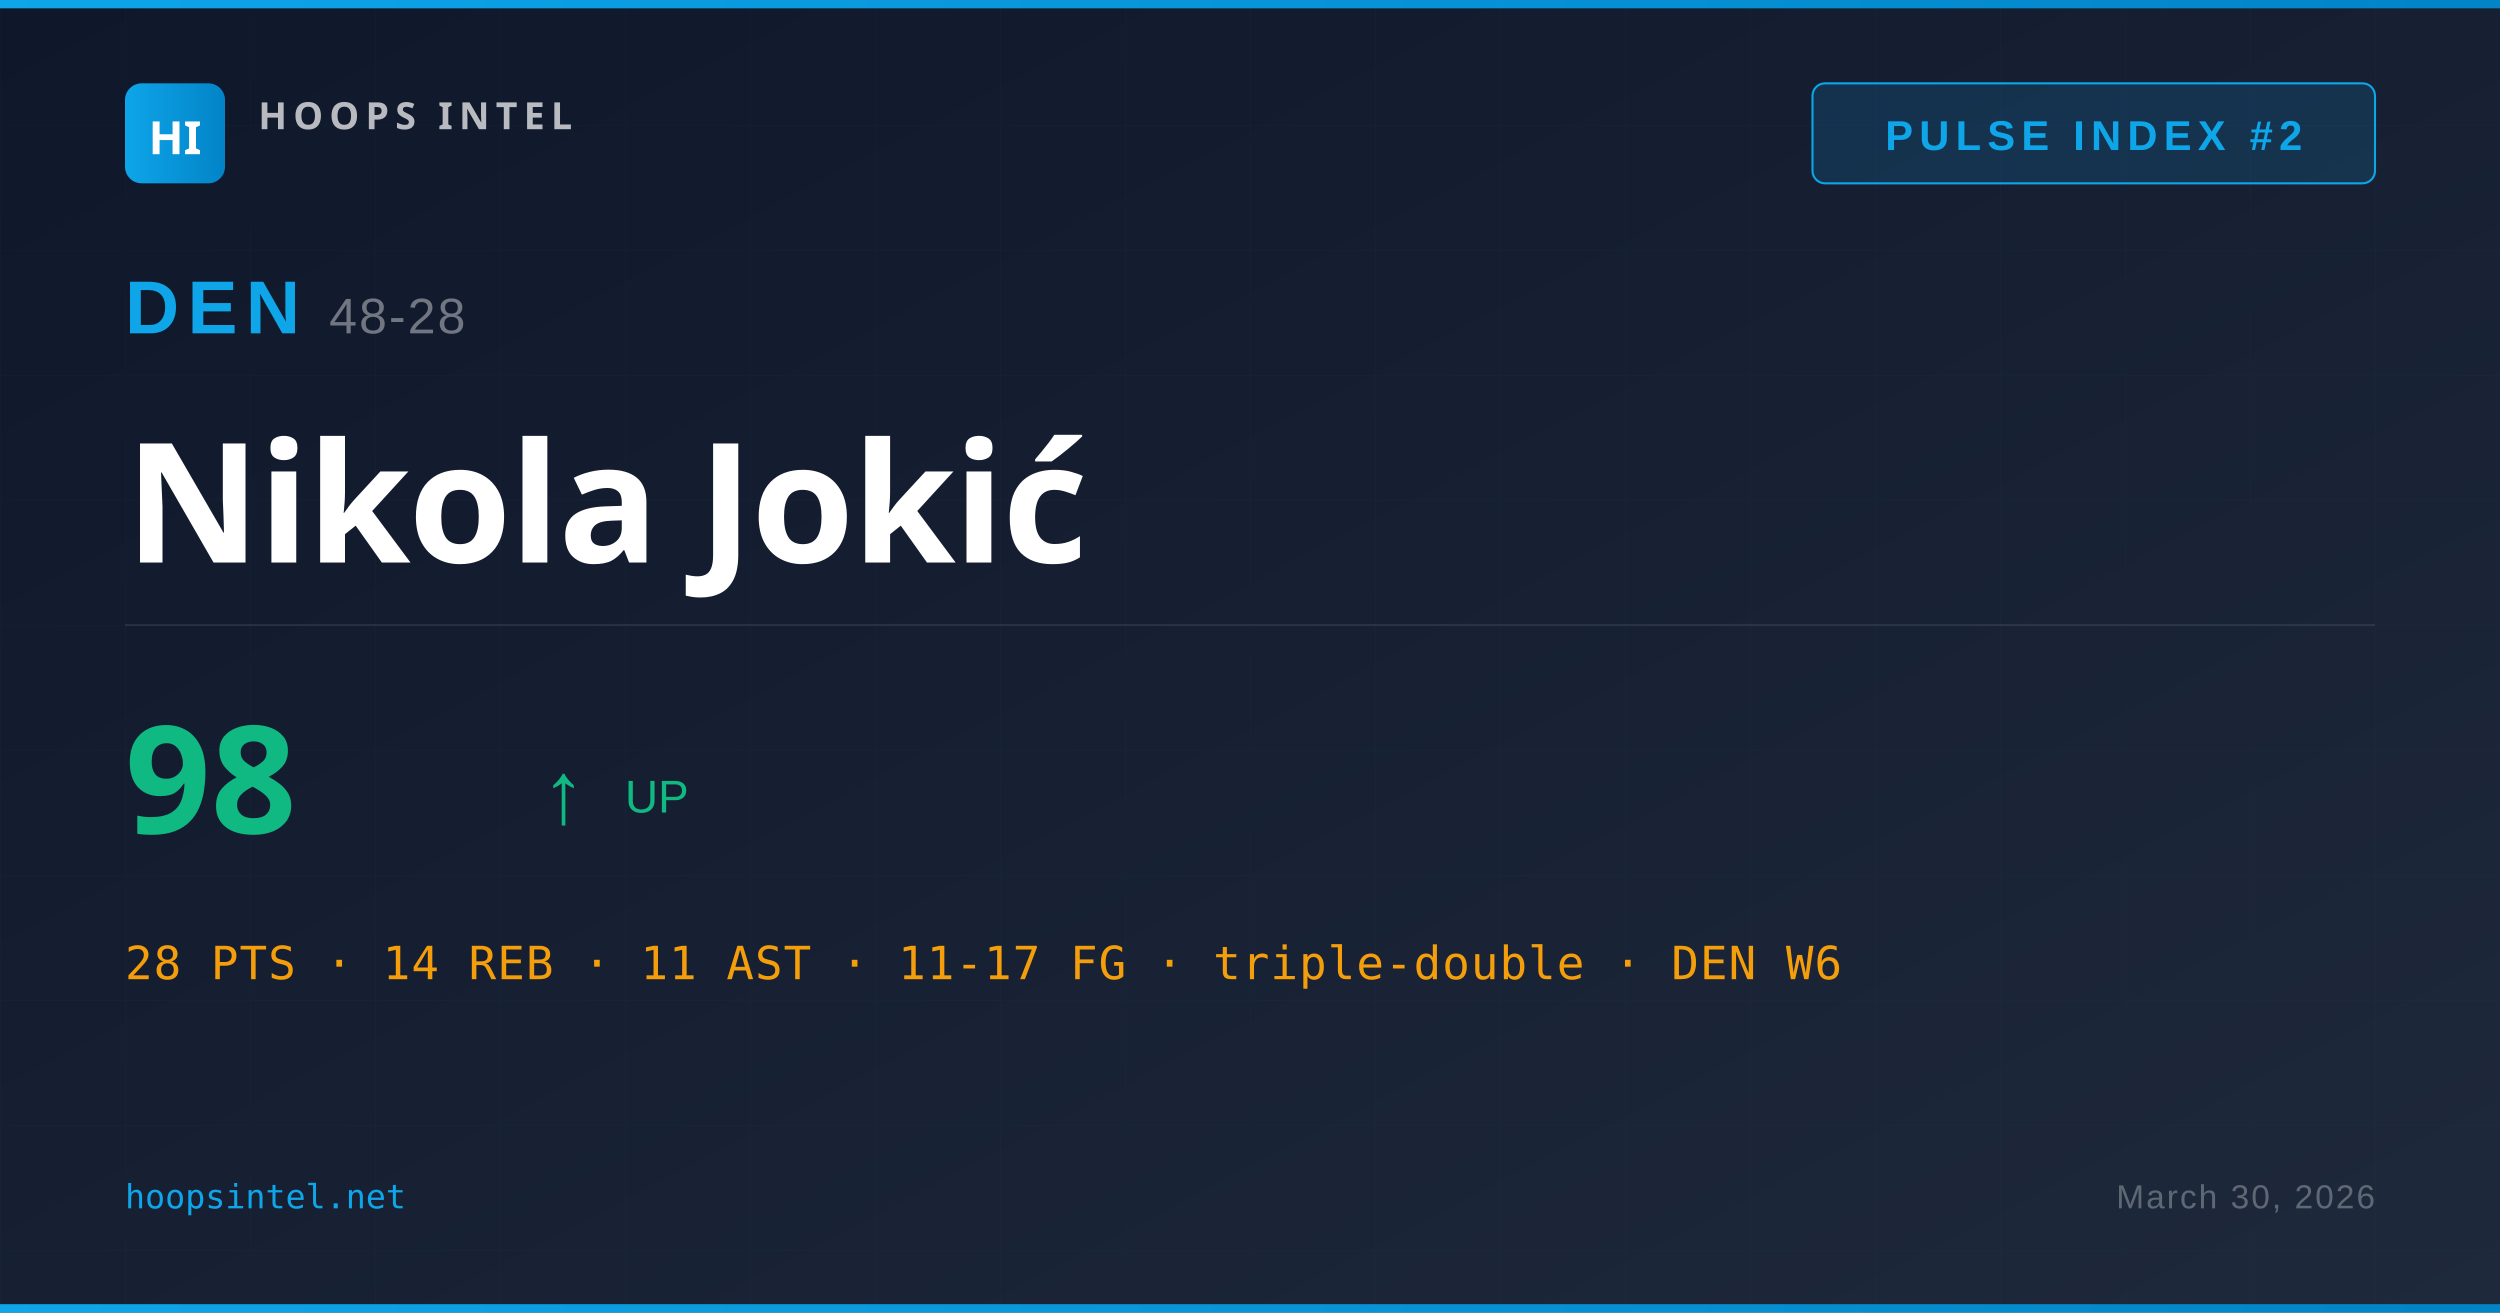
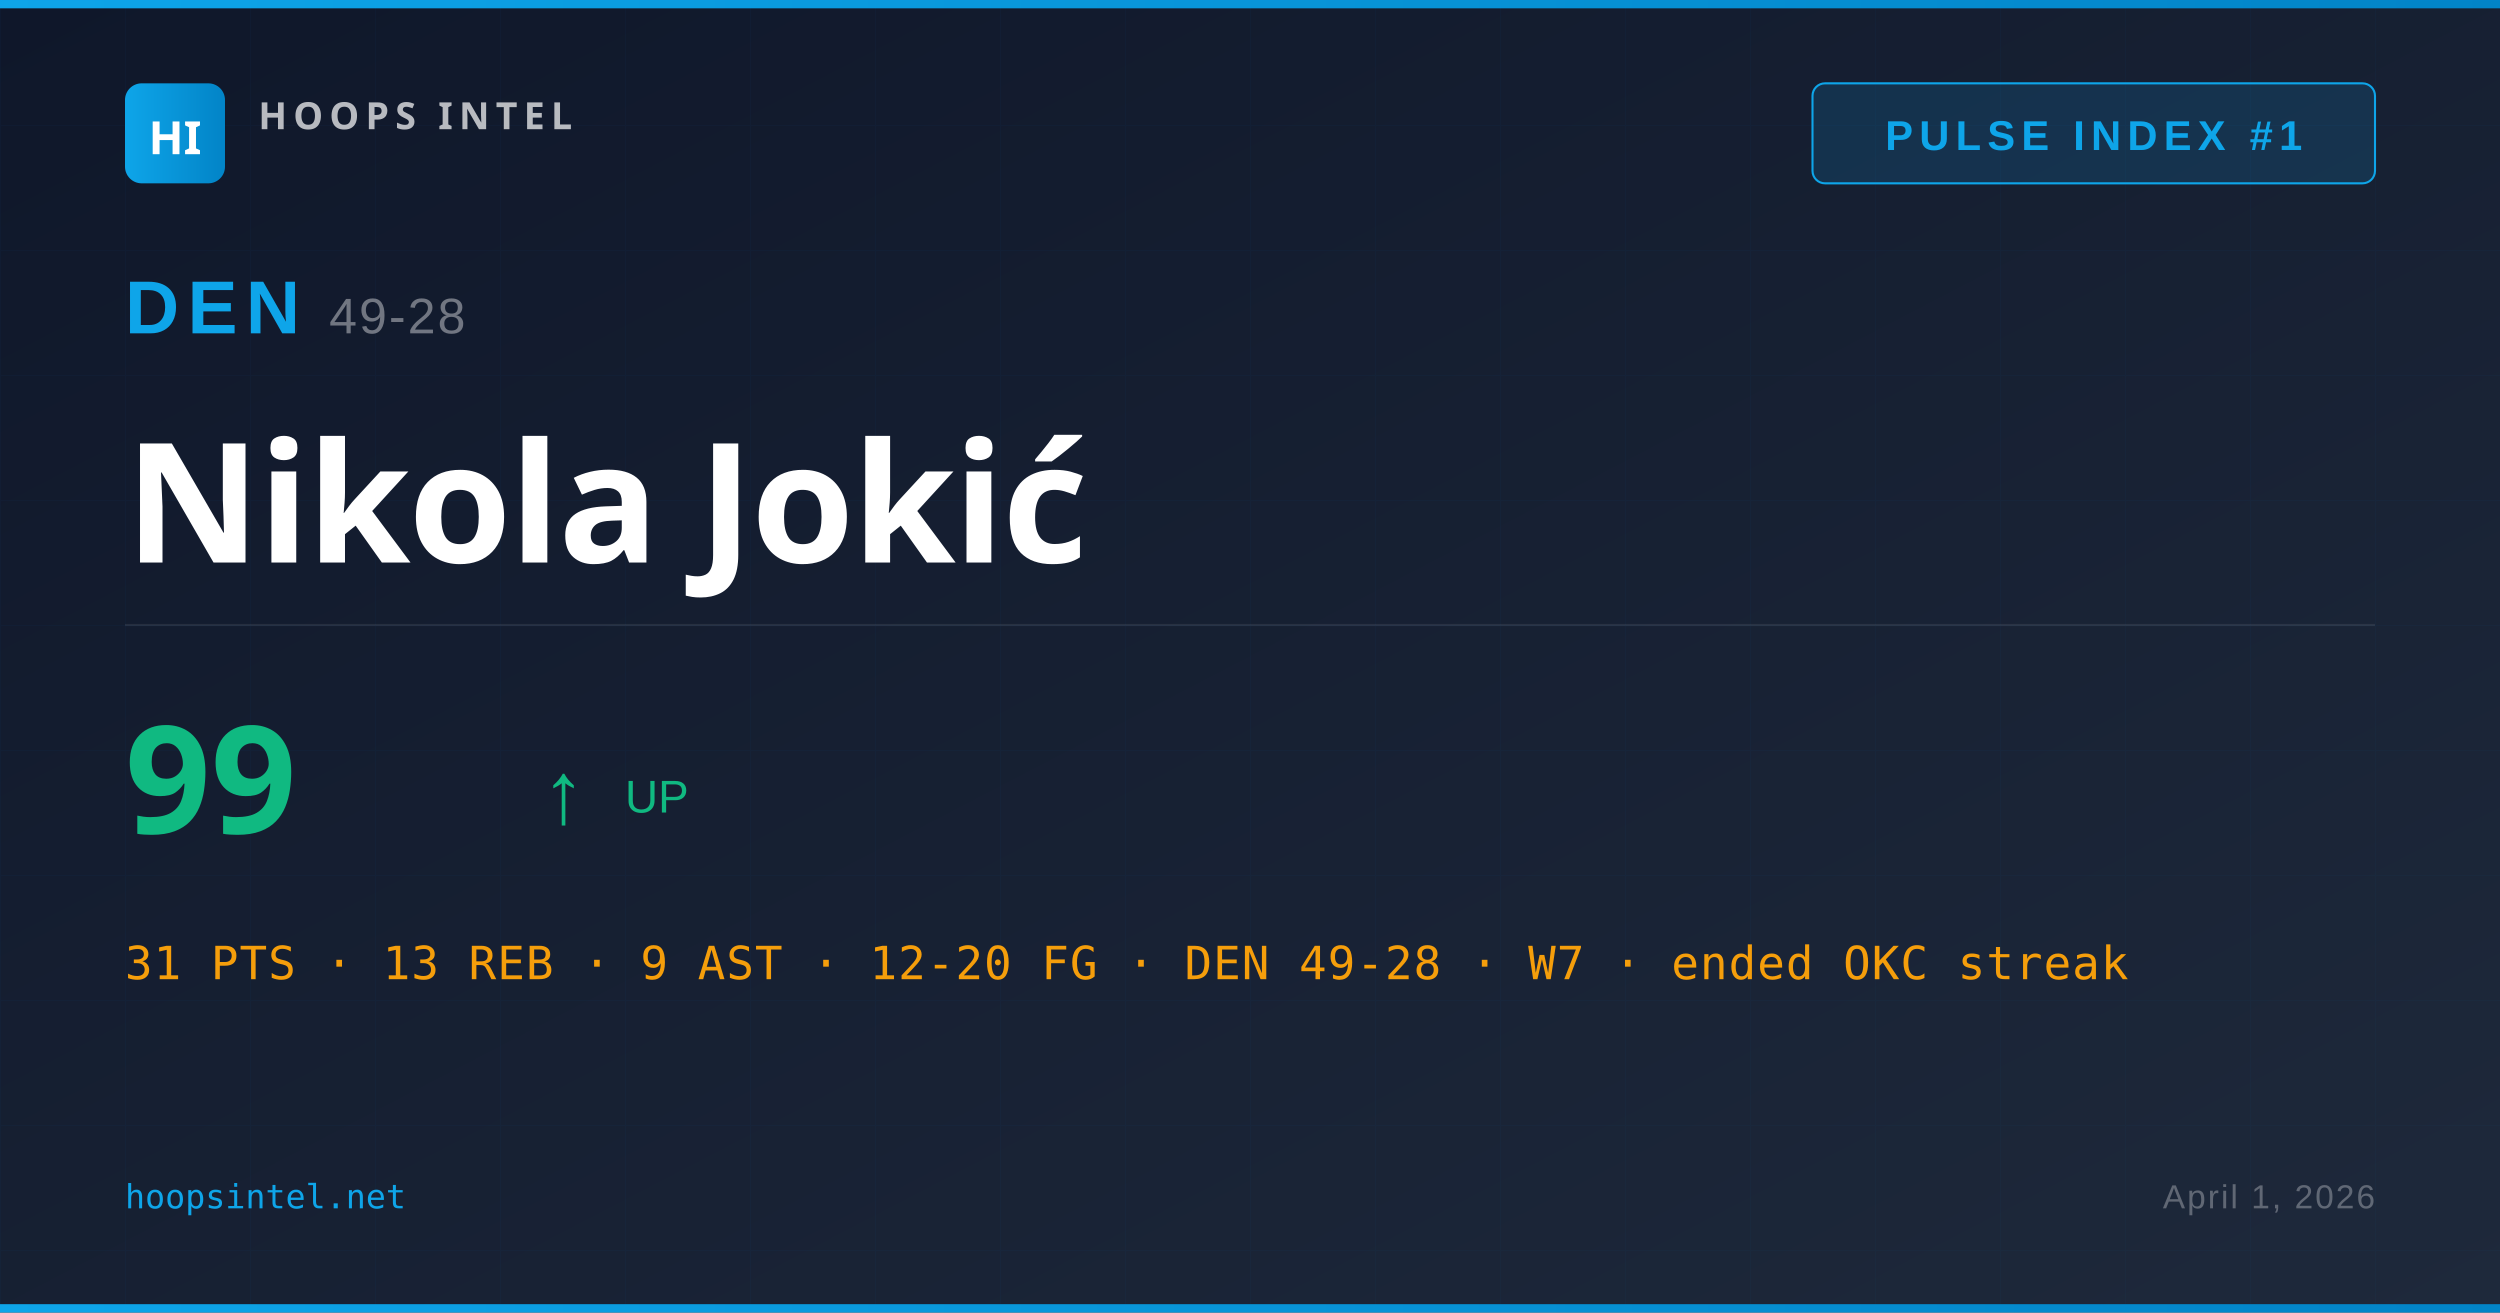
<svg xmlns="http://www.w3.org/2000/svg" width="1200" height="630" viewBox="0 0 1200 630">
  <defs>
    <linearGradient id="bg" x1="0%" y1="0%" x2="100%" y2="100%">
      <stop offset="0%" stop-color="#0f172a" />
      <stop offset="100%" stop-color="#1e293b" />
    </linearGradient>
    <linearGradient id="accent" x1="0%" y1="0%" x2="100%" y2="0%">
      <stop offset="0%" stop-color="#0EA5E9" />
      <stop offset="100%" stop-color="#0284C7" />
    </linearGradient>
  </defs>
  <rect width="1200" height="630" fill="url(#bg)" />
  <rect x="0" y="0" width="1200" height="4" fill="url(#accent)" />
  <defs>
    <pattern id="grid" width="60" height="60" patternUnits="userSpaceOnUse">
      <path d="M 60 0 L 0 0 0 60" fill="none" stroke="rgba(14,165,233,0.03)" stroke-width="1" />
    </pattern>
  </defs>
  <rect width="1200" height="630" fill="url(#grid)" />
  <rect x="60" y="40" width="48" height="48" rx="8" fill="url(#accent)" />
  <text x="84" y="74" font-family="Arial Black, sans-serif" font-size="22" fill="white" text-anchor="middle" font-weight="900">HI</text>
  <text x="124" y="62" font-family="Arial Black, sans-serif" font-size="18" fill="rgba(255,255,255,0.7)" font-weight="700" letter-spacing="3">HOOPS INTEL</text>
  <rect x="870" y="40" width="270" height="48" rx="6" fill="rgba(14,165,233,0.15)" stroke="#0EA5E9" stroke-width="1" />
-   <text x="1005" y="72" font-family="Arial, sans-serif" font-size="20" font-weight="700" fill="#0EA5E9" text-anchor="middle" letter-spacing="3">PULSE INDEX #2</text>
+   <text x="1005" y="72" font-family="Arial, sans-serif" font-size="20" font-weight="700" fill="#0EA5E9" text-anchor="middle" letter-spacing="3">PULSE INDEX #1</text>
  <text x="60" y="160" font-family="Arial, sans-serif" font-size="36" font-weight="700" fill="#0EA5E9" letter-spacing="4">DEN</text>
-   <text x="158" y="160" font-family="Arial, sans-serif" font-size="24" fill="rgba(255,255,255,0.4)" letter-spacing="1">48-28</text>
+   <text x="158" y="160" font-family="Arial, sans-serif" font-size="24" fill="rgba(255,255,255,0.4)" letter-spacing="1">49-28</text>
  <text x="60" y="270" font-family="Arial Black, sans-serif" font-size="80" font-weight="900" fill="#FFFFFF" letter-spacing="-1">Nikola Jokić</text>
  <line x1="60" y1="300" x2="1140" y2="300" stroke="rgba(255,255,255,0.08)" stroke-width="1" />
-   <text x="60" y="400" font-family="Arial Black, sans-serif" font-size="72" font-weight="900" fill="#10B981">98</text>
+   <text x="60" y="400" font-family="Arial Black, sans-serif" font-size="72" font-weight="900" fill="#10B981">99</text>
  <text x="260" y="395" font-family="Arial, sans-serif" font-size="42" fill="#10B981">↑</text>
  <text x="300" y="390" font-family="Arial, sans-serif" font-size="22" fill="#10B981">UP</text>
-   <text x="60" y="470" font-family="monospace" font-size="22" fill="#F59E0B" letter-spacing="0.5">28 PTS · 14 REB · 11 AST · 11-17 FG · triple-double · DEN W6</text>
-   <text x="1140" y="580" font-family="Arial, sans-serif" font-size="16" fill="rgba(255,255,255,0.3)" text-anchor="end" letter-spacing="1">March 30, 2026</text>
+   <text x="60" y="470" font-family="monospace" font-size="22" fill="#F59E0B" letter-spacing="0.5">31 PTS · 13 REB · 9 AST · 12-20 FG · DEN 49-28 · W7 · ended OKC streak</text>
+   <text x="1140" y="580" font-family="Arial, sans-serif" font-size="16" fill="rgba(255,255,255,0.3)" text-anchor="end" letter-spacing="1">April 1, 2026</text>
  <text x="60" y="580" font-family="monospace" font-size="16" fill="#0EA5E9">hoopsintel.net</text>
  <rect x="0" y="626" width="1200" height="4" fill="url(#accent)" />
</svg>
